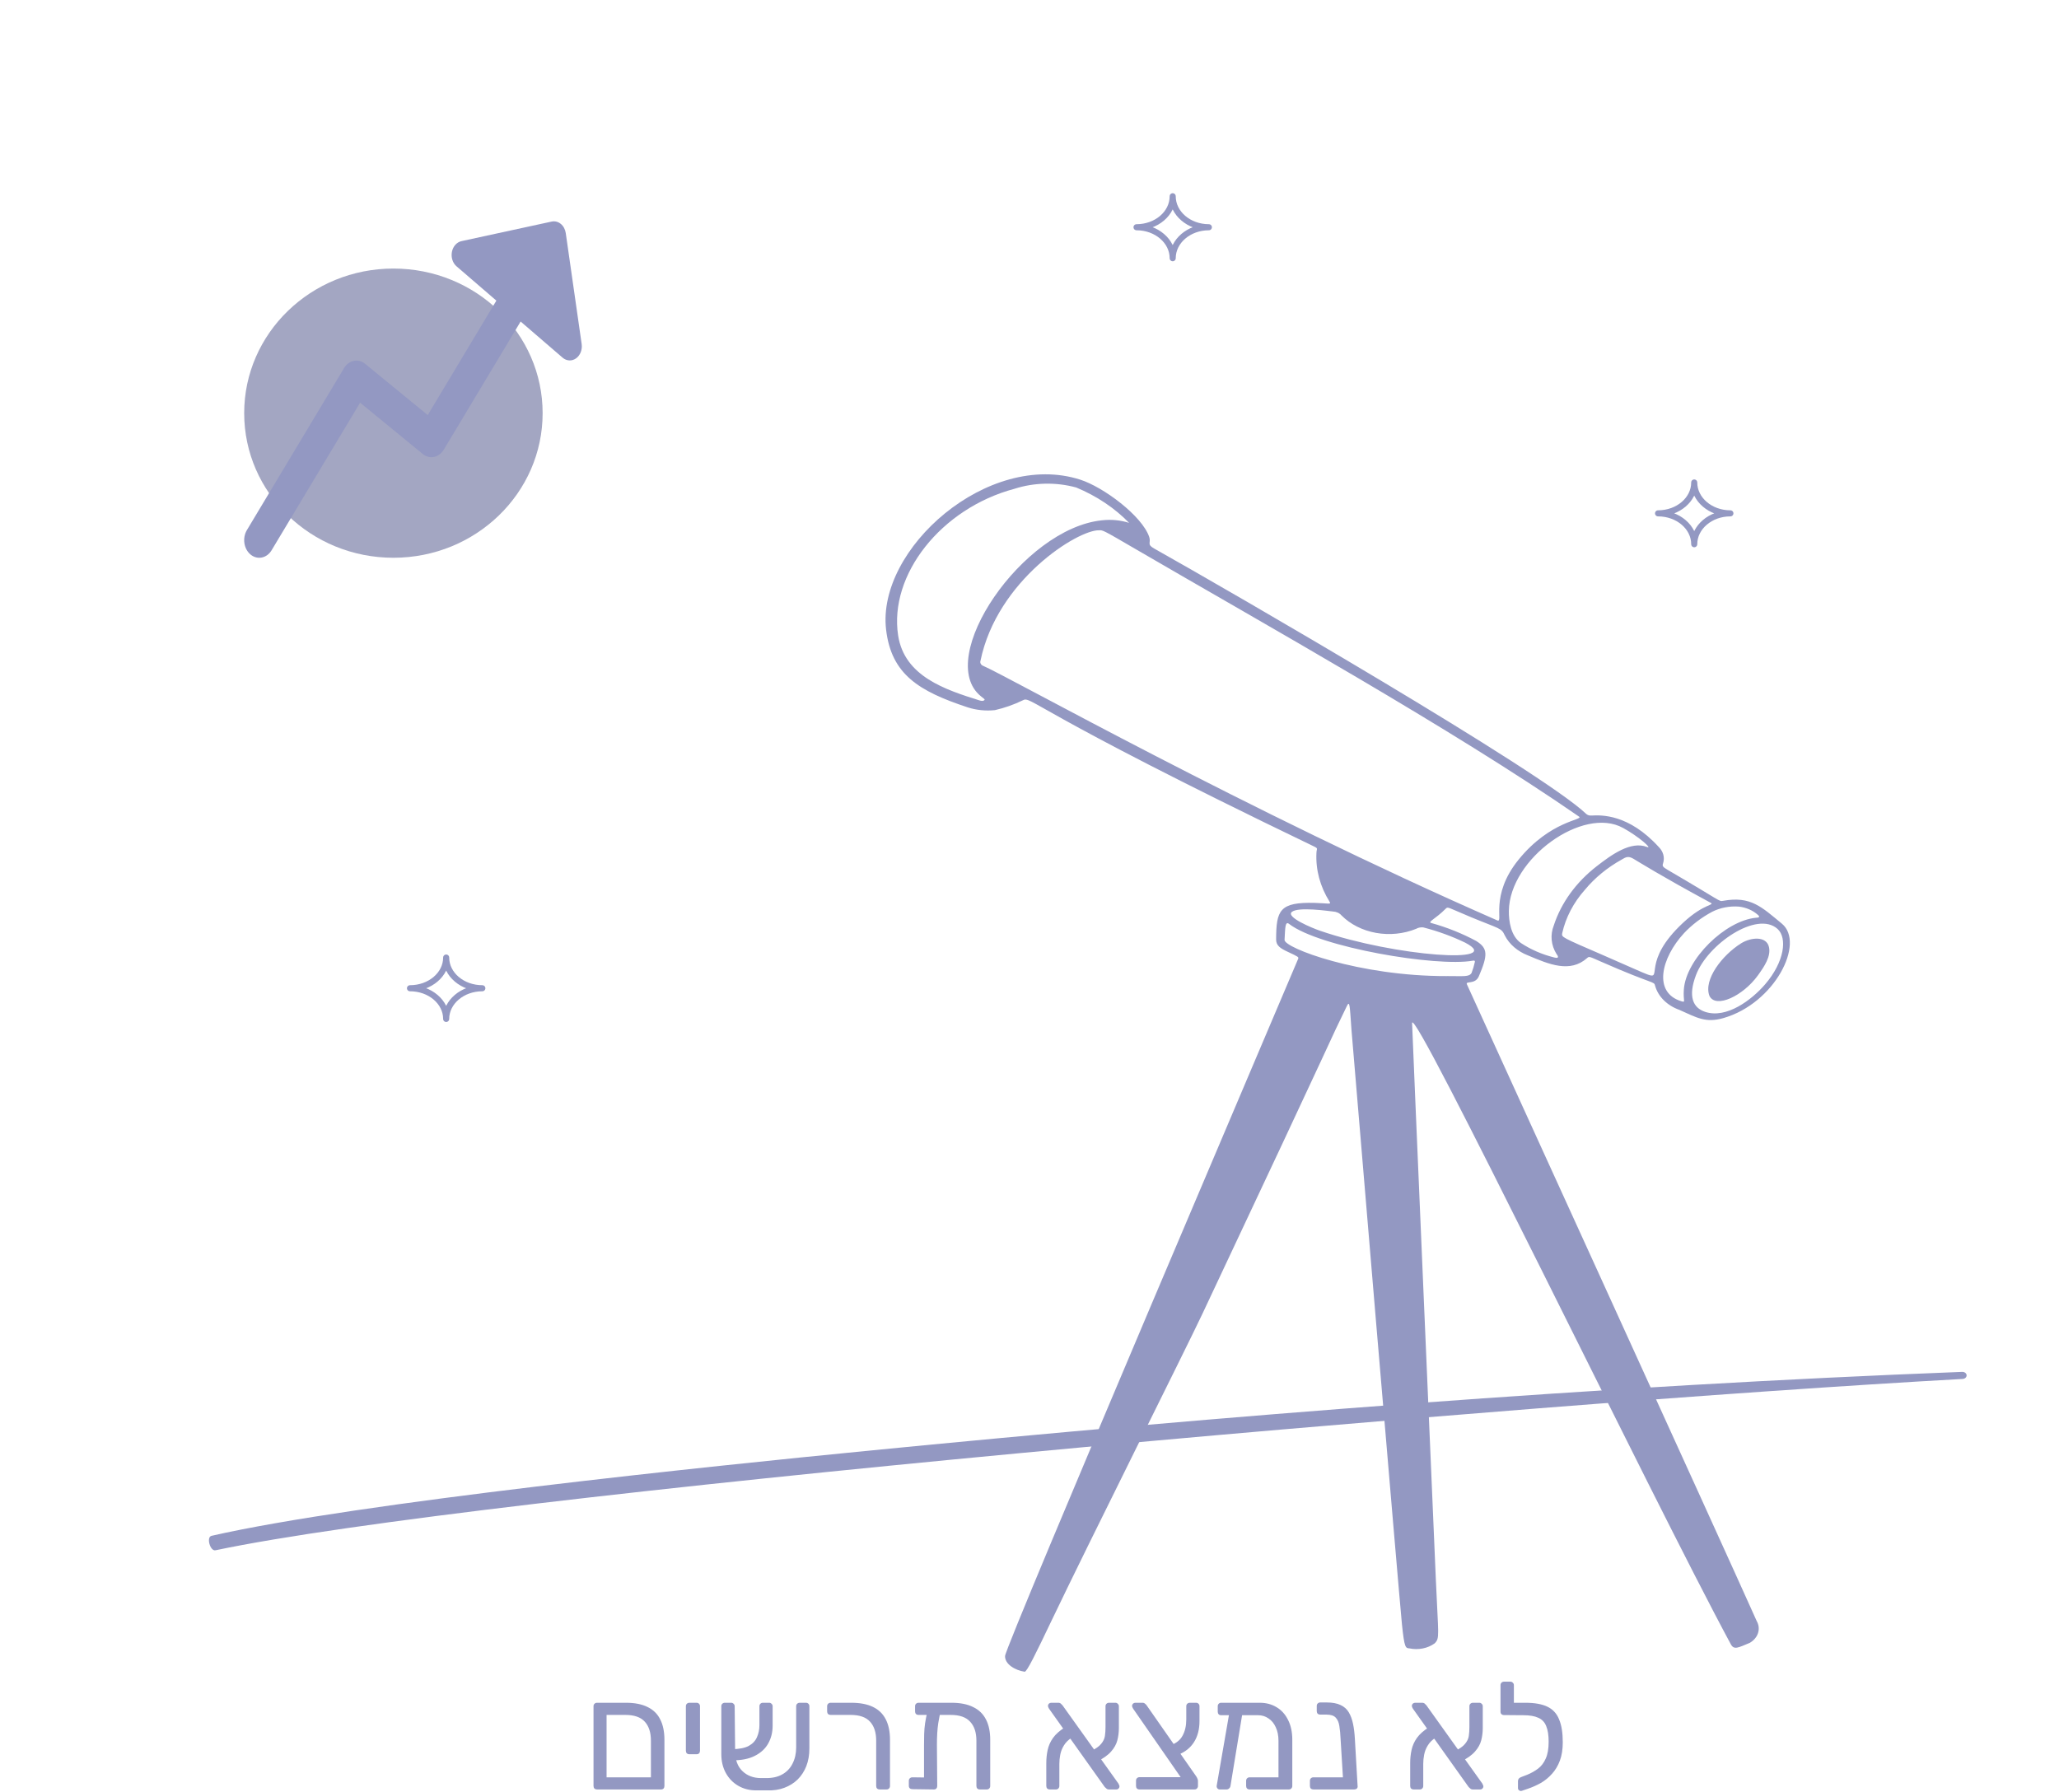
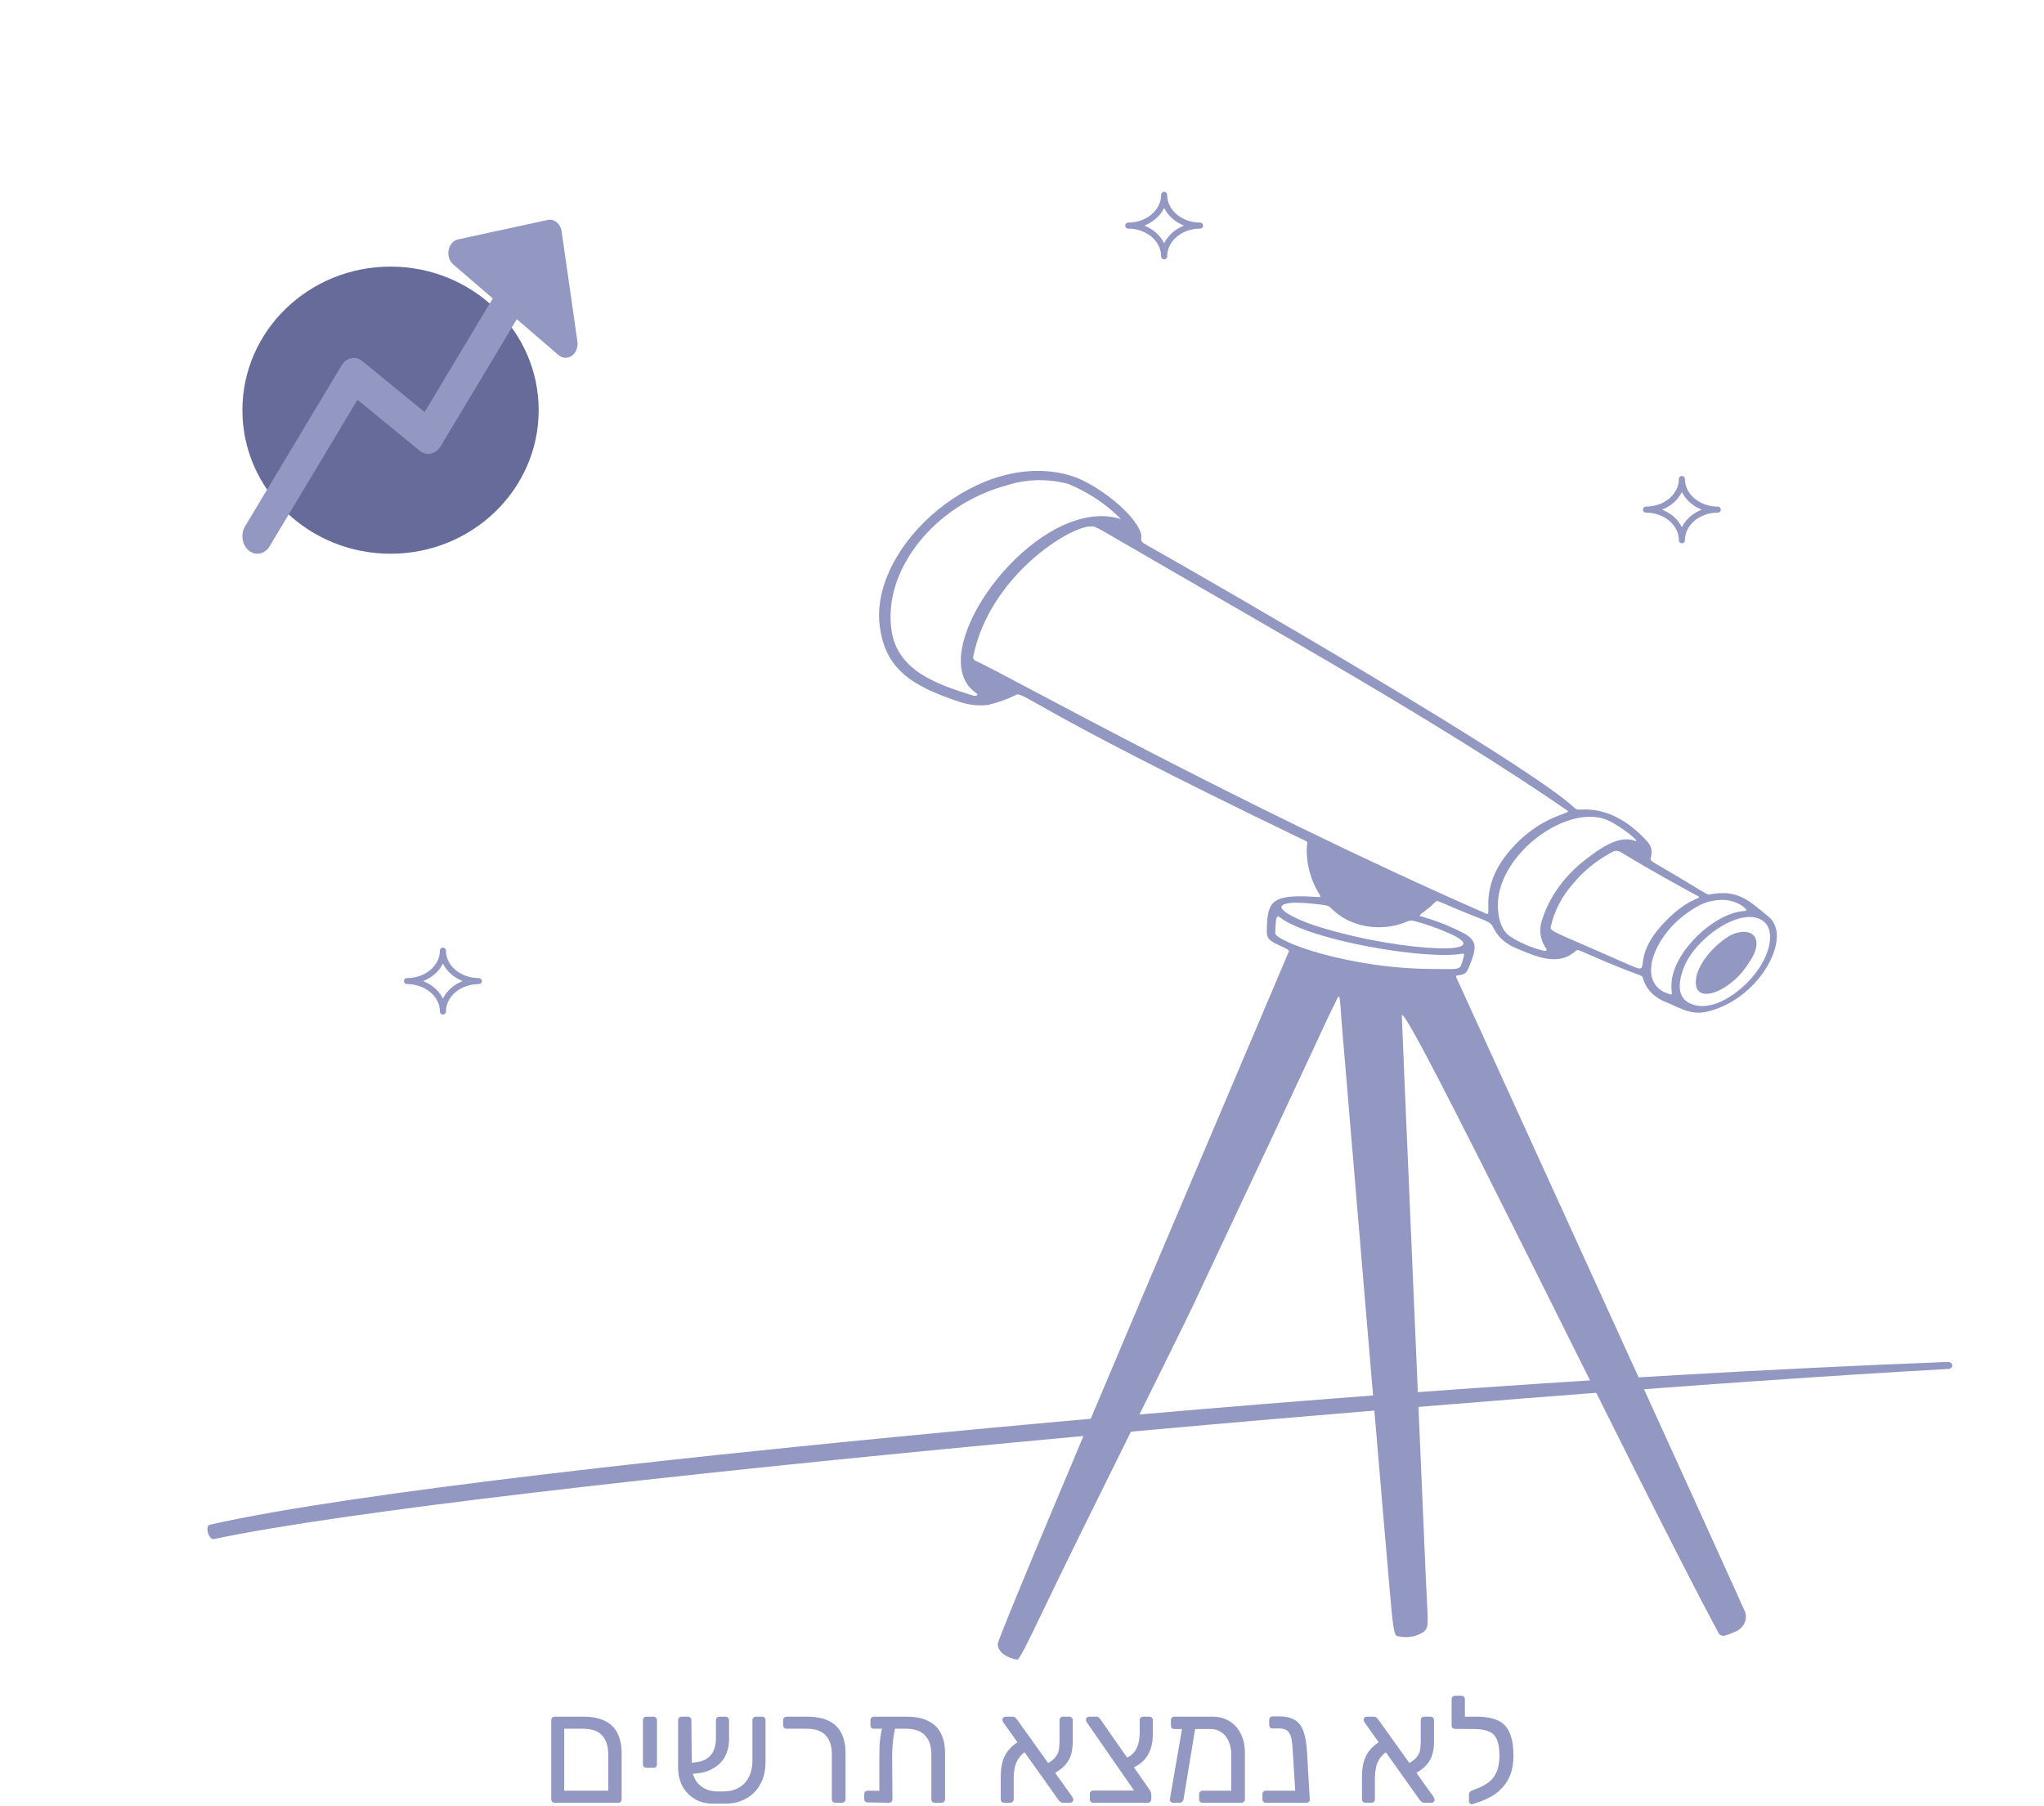
- <svg xmlns="http://www.w3.org/2000/svg" width="678" height="590" viewBox="0 0 678 590" fill="none">
-   <path d="M196.587 589.295C196.254 589.295 195.97 589.195 195.737 588.995C195.537 588.761 195.437 588.478 195.437 588.145V561.895C195.437 561.561 195.537 561.295 195.737 561.095C195.97 560.861 196.254 560.745 196.587 560.745H206.137C209.004 560.745 211.37 561.211 213.237 562.145C215.104 563.045 216.487 564.395 217.387 566.195C218.32 567.995 218.787 570.245 218.787 572.945V588.145C218.787 588.478 218.687 588.761 218.487 588.995C218.287 589.195 218.004 589.295 217.637 589.295H196.587ZM199.737 585.295H214.337V573.195C214.337 570.528 213.67 568.461 212.337 566.995C211.004 565.495 208.854 564.745 205.887 564.745H199.737V585.295ZM226.999 577.695C226.665 577.695 226.382 577.595 226.149 577.395C225.949 577.161 225.849 576.878 225.849 576.545V561.895C225.849 561.561 225.949 561.295 226.149 561.095C226.382 560.861 226.665 560.745 226.999 560.745H229.349C229.715 560.745 229.999 560.861 230.199 561.095C230.399 561.295 230.499 561.561 230.499 561.895V576.545C230.499 576.878 230.399 577.161 230.199 577.395C229.999 577.595 229.715 577.695 229.349 577.695H226.999ZM252.118 585.545C254.284 585.578 256.101 585.178 257.568 584.345C259.068 583.511 260.201 582.328 260.968 580.795C261.768 579.228 262.168 577.445 262.168 575.445V561.895C262.168 561.561 262.268 561.295 262.468 561.095C262.701 560.861 262.984 560.745 263.318 560.745H265.368C265.734 560.745 266.018 560.861 266.218 561.095C266.418 561.295 266.518 561.561 266.518 561.895V575.795C266.518 577.928 266.184 579.861 265.518 581.595C264.851 583.295 263.901 584.761 262.668 585.995C261.434 587.195 259.968 588.111 258.268 588.745C256.601 589.378 254.751 589.661 252.718 589.595H248.968C246.801 589.595 244.851 589.095 243.118 588.095C241.384 587.095 240.018 585.695 239.018 583.895C238.018 582.095 237.518 580.011 237.518 577.645V561.895C237.518 561.561 237.618 561.295 237.818 561.095C238.051 560.861 238.334 560.745 238.668 560.745H240.768C241.101 560.745 241.368 560.861 241.568 561.095C241.801 561.295 241.918 561.561 241.918 561.895L242.068 576.645C242.068 579.511 242.868 581.711 244.468 583.245C246.068 584.778 248.101 585.545 250.568 585.545H252.118ZM241.018 579.695L240.918 576.045C243.384 576.011 245.268 575.645 246.568 574.945C247.868 574.211 248.768 573.245 249.268 572.045C249.801 570.845 250.068 569.528 250.068 568.095V561.895C250.068 561.561 250.168 561.295 250.368 561.095C250.568 560.861 250.851 560.745 251.218 560.745H253.268C253.601 560.745 253.868 560.861 254.068 561.095C254.301 561.295 254.418 561.561 254.418 561.895V568.295C254.418 570.461 253.934 572.411 252.968 574.145C252.001 575.878 250.518 577.245 248.518 578.245C246.551 579.245 244.051 579.728 241.018 579.695ZM289.663 589.295C289.33 589.295 289.047 589.195 288.813 588.995C288.613 588.761 288.513 588.478 288.513 588.145V573.195C288.513 570.528 287.847 568.461 286.513 566.995C285.18 565.495 283.03 564.745 280.063 564.745H273.513C273.18 564.745 272.897 564.645 272.663 564.445C272.463 564.211 272.363 563.928 272.363 563.595V561.895C272.363 561.561 272.463 561.295 272.663 561.095C272.897 560.861 273.18 560.745 273.513 560.745H280.313C283.18 560.745 285.547 561.195 287.413 562.095C289.313 562.995 290.73 564.361 291.663 566.195C292.597 567.995 293.063 570.245 293.063 572.945V588.145C293.063 588.478 292.947 588.761 292.713 588.995C292.513 589.195 292.247 589.295 291.913 589.295H289.663ZM302.466 564.745C302.133 564.745 301.85 564.645 301.616 564.445C301.416 564.211 301.316 563.928 301.316 563.595V561.895C301.316 561.561 301.416 561.295 301.616 561.095C301.85 560.861 302.133 560.745 302.466 560.745H313.316C316.183 560.745 318.55 561.211 320.416 562.145C322.316 563.045 323.733 564.411 324.666 566.245C325.6 568.045 326.066 570.278 326.066 572.945V588.145C326.066 588.478 325.95 588.761 325.716 588.995C325.516 589.195 325.25 589.295 324.916 589.295H322.666C322.3 589.295 322.016 589.195 321.816 588.995C321.616 588.761 321.516 588.478 321.516 588.145V573.195C321.516 570.528 320.833 568.461 319.466 566.995C318.133 565.495 315.983 564.745 313.016 564.745H302.466ZM306.966 562.295H308.216C308.716 562.295 309.083 562.428 309.316 562.695C309.583 562.928 309.7 563.228 309.666 563.595C309.4 564.995 309.166 566.261 308.966 567.395C308.8 568.528 308.683 569.661 308.616 570.795C308.55 571.895 308.516 573.145 308.516 574.545L308.616 588.145C308.616 588.478 308.516 588.761 308.316 588.995C308.116 589.195 307.85 589.295 307.516 589.295L300.416 589.195C300.083 589.195 299.8 589.095 299.566 588.895C299.366 588.695 299.266 588.411 299.266 588.045V586.445C299.266 586.111 299.366 585.845 299.566 585.645C299.8 585.411 300.083 585.295 300.416 585.295L304.266 585.345V574.745C304.266 573.378 304.283 572.128 304.316 570.995C304.35 569.828 304.45 568.661 304.616 567.495C304.783 566.328 305.05 565.011 305.416 563.545C305.516 563.178 305.666 562.878 305.866 562.645C306.1 562.411 306.466 562.295 306.966 562.295ZM365.18 589.295C364.813 589.295 364.53 589.195 364.33 588.995C364.13 588.795 363.947 588.628 363.78 588.495L345.43 562.695C345.197 562.328 345.08 562.011 345.08 561.745C345.08 561.478 345.18 561.245 345.38 561.045C345.613 560.845 345.863 560.745 346.13 560.745H348.43C348.83 560.745 349.13 560.845 349.33 561.045C349.563 561.245 349.747 561.428 349.88 561.595L368.28 587.345C368.413 587.578 368.497 587.761 368.53 587.895C368.597 588.028 368.63 588.161 368.63 588.295C368.63 588.561 368.53 588.795 368.33 588.995C368.13 589.195 367.88 589.295 367.58 589.295H365.18ZM345.68 589.295C345.347 589.295 345.063 589.195 344.83 588.995C344.63 588.761 344.53 588.478 344.53 588.145V580.645C344.53 579.111 344.68 577.661 344.98 576.295C345.28 574.895 345.863 573.578 346.73 572.345C347.63 571.078 348.963 569.895 350.73 568.795L353.03 572.145C351.83 572.911 350.93 573.795 350.33 574.795C349.73 575.761 349.33 576.778 349.13 577.845C348.93 578.878 348.83 579.878 348.83 580.845V588.145C348.83 588.478 348.713 588.761 348.48 588.995C348.28 589.195 348.013 589.295 347.68 589.295H345.68ZM361.18 580.145L359.13 576.695C360.763 575.928 361.913 575.128 362.58 574.295C363.28 573.461 363.697 572.595 363.83 571.695C363.963 570.761 364.03 569.795 364.03 568.795V561.895C364.03 561.561 364.13 561.295 364.33 561.095C364.563 560.861 364.847 560.745 365.18 560.745H367.28C367.613 560.745 367.88 560.861 368.08 561.095C368.313 561.295 368.43 561.561 368.43 561.895V569.045C368.43 570.445 368.263 571.795 367.93 573.095C367.597 574.395 366.913 575.628 365.88 576.795C364.88 577.961 363.313 579.078 361.18 580.145ZM375.225 589.295C374.891 589.295 374.608 589.195 374.375 588.995C374.175 588.761 374.075 588.478 374.075 588.145V586.395C374.075 586.061 374.175 585.795 374.375 585.595C374.608 585.361 374.891 585.245 375.225 585.245H388.775L373.125 562.695C373.025 562.495 372.941 562.328 372.875 562.195C372.808 562.028 372.775 561.878 372.775 561.745C372.775 561.478 372.875 561.245 373.075 561.045C373.308 560.845 373.558 560.745 373.825 560.745H376.225C376.558 560.745 376.825 560.845 377.025 561.045C377.258 561.211 377.441 561.395 377.575 561.595L393.875 584.945C394.041 585.178 394.175 585.428 394.275 585.695C394.408 585.928 394.475 586.195 394.475 586.495V588.145C394.475 588.478 394.358 588.761 394.125 588.995C393.925 589.195 393.658 589.295 393.325 589.295H375.225ZM387.875 577.895L385.675 574.645C387.408 574.011 388.658 572.978 389.425 571.545C390.225 570.078 390.625 568.295 390.625 566.195V561.895C390.625 561.561 390.725 561.295 390.925 561.095C391.158 560.861 391.441 560.745 391.775 560.745H393.825C394.191 560.745 394.475 560.861 394.675 561.095C394.875 561.295 394.975 561.561 394.975 561.895V566.795C394.975 569.495 394.375 571.795 393.175 573.695C391.975 575.595 390.208 576.995 387.875 577.895ZM414.285 564.845H402.135C401.768 564.845 401.485 564.745 401.285 564.545C401.085 564.311 400.985 564.028 400.985 563.695V561.895C400.985 561.561 401.085 561.295 401.285 561.095C401.485 560.861 401.768 560.745 402.135 560.745H414.835C416.901 560.745 418.735 561.228 420.335 562.195C421.968 563.161 423.235 564.561 424.135 566.395C425.068 568.195 425.535 570.378 425.535 572.945V588.145C425.535 588.478 425.418 588.761 425.185 588.995C424.985 589.195 424.718 589.295 424.385 589.295H411.485C411.151 589.295 410.868 589.195 410.635 588.995C410.435 588.761 410.335 588.478 410.335 588.145V586.445C410.335 586.111 410.435 585.845 410.635 585.645C410.868 585.411 411.151 585.295 411.485 585.295H420.985V573.245C420.985 571.545 420.685 570.061 420.085 568.795C419.518 567.528 418.718 566.561 417.685 565.895C416.685 565.195 415.551 564.845 414.285 564.845ZM401.635 589.295C401.335 589.295 401.085 589.178 400.885 588.945C400.685 588.711 400.601 588.428 400.635 588.095L404.885 563.595C404.951 563.261 405.101 563.011 405.335 562.845C405.568 562.645 405.851 562.578 406.185 562.645L408.185 562.745C408.518 562.778 408.785 562.928 408.985 563.195C409.185 563.428 409.235 563.711 409.135 564.045L405.185 588.095C405.151 588.428 405.001 588.711 404.735 588.945C404.501 589.178 404.218 589.295 403.885 589.295H401.635ZM432.487 589.295C432.154 589.295 431.87 589.195 431.637 588.995C431.437 588.761 431.337 588.478 431.337 588.145V586.445C431.337 586.111 431.437 585.845 431.637 585.645C431.87 585.411 432.154 585.295 432.487 585.295H446.587V588.345C446.587 588.678 446.47 588.928 446.237 589.095C446.037 589.228 445.77 589.295 445.437 589.295H432.487ZM443.537 589.295C443.204 589.295 442.937 589.195 442.737 588.995C442.57 588.761 442.454 588.478 442.387 588.145L441.437 572.695C441.37 571.061 441.237 569.645 441.037 568.445C440.87 567.245 440.47 566.311 439.837 565.645C439.237 564.978 438.22 564.645 436.787 564.645H434.737C434.404 564.645 434.12 564.545 433.887 564.345C433.687 564.111 433.587 563.828 433.587 563.495V561.795C433.587 561.461 433.687 561.195 433.887 560.995C434.12 560.761 434.404 560.645 434.737 560.645H436.837C438.737 560.645 440.27 560.928 441.437 561.495C442.604 562.028 443.504 562.828 444.137 563.895C444.77 564.961 445.237 566.228 445.537 567.695C445.837 569.128 446.037 570.745 446.137 572.545L447.037 588.145C447.104 588.478 447.02 588.761 446.787 588.995C446.554 589.195 446.27 589.295 445.937 589.295H443.537ZM485.004 589.295C484.638 589.295 484.354 589.195 484.154 588.995C483.954 588.795 483.771 588.628 483.604 588.495L465.254 562.695C465.021 562.328 464.904 562.011 464.904 561.745C464.904 561.478 465.004 561.245 465.204 561.045C465.438 560.845 465.688 560.745 465.954 560.745H468.254C468.654 560.745 468.954 560.845 469.154 561.045C469.388 561.245 469.571 561.428 469.704 561.595L488.104 587.345C488.238 587.578 488.321 587.761 488.354 587.895C488.421 588.028 488.454 588.161 488.454 588.295C488.454 588.561 488.354 588.795 488.154 588.995C487.954 589.195 487.704 589.295 487.404 589.295H485.004ZM465.504 589.295C465.171 589.295 464.888 589.195 464.654 588.995C464.454 588.761 464.354 588.478 464.354 588.145V580.645C464.354 579.111 464.504 577.661 464.804 576.295C465.104 574.895 465.688 573.578 466.554 572.345C467.454 571.078 468.788 569.895 470.554 568.795L472.854 572.145C471.654 572.911 470.754 573.795 470.154 574.795C469.554 575.761 469.154 576.778 468.954 577.845C468.754 578.878 468.654 579.878 468.654 580.845V588.145C468.654 588.478 468.538 588.761 468.304 588.995C468.104 589.195 467.838 589.295 467.504 589.295H465.504ZM481.004 580.145L478.954 576.695C480.588 575.928 481.738 575.128 482.404 574.295C483.104 573.461 483.521 572.595 483.654 571.695C483.788 570.761 483.854 569.795 483.854 568.795V561.895C483.854 561.561 483.954 561.295 484.154 561.095C484.388 560.861 484.671 560.745 485.004 560.745H487.104C487.438 560.745 487.704 560.861 487.904 561.095C488.138 561.295 488.254 561.561 488.254 561.895V569.045C488.254 570.445 488.088 571.795 487.754 573.095C487.421 574.395 486.738 575.628 485.704 576.795C484.704 577.961 483.138 579.078 481.004 580.145ZM501.099 589.745C500.799 589.845 500.515 589.795 500.249 589.595C499.982 589.428 499.849 589.178 499.849 588.845V586.545C499.849 586.245 499.932 585.978 500.099 585.745C500.299 585.511 500.582 585.328 500.949 585.195L502.899 584.445C504.199 583.911 505.382 583.245 506.449 582.445C507.549 581.611 508.399 580.495 508.999 579.095C509.632 577.695 509.949 575.861 509.949 573.595C509.949 571.428 509.682 569.711 509.149 568.445C508.649 567.145 507.782 566.228 506.549 565.695C505.349 565.128 503.699 564.845 501.599 564.845H500.099C499.765 564.845 499.482 564.745 499.249 564.545C499.049 564.311 498.949 564.028 498.949 563.695V561.895C498.949 561.561 499.049 561.295 499.249 561.095C499.482 560.861 499.765 560.745 500.099 560.745H502.299C505.332 560.745 507.749 561.178 509.549 562.045C511.349 562.911 512.632 564.311 513.399 566.245C514.199 568.145 514.599 570.645 514.599 573.745C514.599 576.078 514.282 578.095 513.649 579.795C513.015 581.495 512.149 582.945 511.049 584.145C509.982 585.345 508.765 586.345 507.399 587.145C506.032 587.911 504.615 588.545 503.149 589.045L501.099 589.745ZM501.199 564.845L495.249 564.795C494.915 564.795 494.632 564.695 494.399 564.495C494.199 564.295 494.099 564.028 494.099 563.695V554.945C494.099 554.611 494.199 554.345 494.399 554.145C494.632 553.911 494.915 553.795 495.249 553.795H497.349C497.682 553.795 497.949 553.911 498.149 554.145C498.382 554.345 498.499 554.611 498.499 554.945V560.745H501.299L501.199 564.845Z" fill="#9398C2" />
-   <path opacity="0.6" d="M178.682 136.06C178.682 162.36 156.683 183.68 129.545 183.68C102.407 183.68 80.407 162.36 80.407 136.06C80.407 109.759 102.407 88.439 129.545 88.439C156.683 88.439 178.682 109.759 178.682 136.06Z" fill="#666B99" />
+ <svg xmlns="http://www.w3.org/2000/svg" width="678" height="599" viewBox="0 0 678 599" fill="none">
+   <path d="M184 598C183.667 598 183.383 597.9 183.15 597.7C182.95 597.467 182.85 597.183 182.85 596.85V570.6C182.85 570.267 182.95 570 183.15 569.8C183.383 569.567 183.667 569.45 184 569.45H193.55C196.417 569.45 198.783 569.917 200.65 570.85C202.517 571.75 203.9 573.1 204.8 574.9C205.733 576.7 206.2 578.95 206.2 581.65V596.85C206.2 597.183 206.1 597.467 205.9 597.7C205.7 597.9 205.417 598 205.05 598H184ZM187.15 594H201.75V581.9C201.75 579.233 201.083 577.167 199.75 575.7C198.417 574.2 196.267 573.45 193.3 573.45H187.15V594ZM214.412 586.4C214.078 586.4 213.795 586.3 213.562 586.1C213.362 585.867 213.262 585.583 213.262 585.25V570.6C213.262 570.267 213.362 570 213.562 569.8C213.795 569.567 214.078 569.45 214.412 569.45H216.762C217.128 569.45 217.412 569.567 217.612 569.8C217.812 570 217.912 570.267 217.912 570.6V585.25C217.912 585.583 217.812 585.867 217.612 586.1C217.412 586.3 217.128 586.4 216.762 586.4H214.412ZM239.53 594.25C241.697 594.283 243.514 593.883 244.98 593.05C246.48 592.217 247.614 591.033 248.38 589.5C249.18 587.933 249.58 586.15 249.58 584.15V570.6C249.58 570.267 249.68 570 249.88 569.8C250.114 569.567 250.397 569.45 250.73 569.45H252.78C253.147 569.45 253.43 569.567 253.63 569.8C253.83 570 253.93 570.267 253.93 570.6V584.5C253.93 586.633 253.597 588.567 252.93 590.3C252.264 592 251.314 593.467 250.08 594.7C248.847 595.9 247.38 596.817 245.68 597.45C244.014 598.083 242.164 598.367 240.13 598.3H236.38C234.214 598.3 232.264 597.8 230.53 596.8C228.797 595.8 227.43 594.4 226.43 592.6C225.43 590.8 224.93 588.717 224.93 586.35V570.6C224.93 570.267 225.03 570 225.23 569.8C225.464 569.567 225.747 569.45 226.08 569.45H228.18C228.514 569.45 228.78 569.567 228.98 569.8C229.214 570 229.33 570.267 229.33 570.6L229.48 585.35C229.48 588.217 230.28 590.417 231.88 591.95C233.48 593.483 235.514 594.25 237.98 594.25H239.53ZM228.43 588.4L228.33 584.75C230.797 584.717 232.68 584.35 233.98 583.65C235.28 582.917 236.18 581.95 236.68 580.75C237.214 579.55 237.48 578.233 237.48 576.8V570.6C237.48 570.267 237.58 570 237.78 569.8C237.98 569.567 238.264 569.45 238.63 569.45H240.68C241.014 569.45 241.28 569.567 241.48 569.8C241.714 570 241.83 570.267 241.83 570.6V577C241.83 579.167 241.347 581.117 240.38 582.85C239.414 584.583 237.93 585.95 235.93 586.95C233.964 587.95 231.464 588.433 228.43 588.4ZM277.076 598C276.743 598 276.46 597.9 276.226 597.7C276.026 597.467 275.926 597.183 275.926 596.85V581.9C275.926 579.233 275.26 577.167 273.926 575.7C272.593 574.2 270.443 573.45 267.476 573.45H260.926C260.593 573.45 260.31 573.35 260.076 573.15C259.876 572.917 259.776 572.633 259.776 572.3V570.6C259.776 570.267 259.876 570 260.076 569.8C260.31 569.567 260.593 569.45 260.926 569.45H267.726C270.593 569.45 272.96 569.9 274.826 570.8C276.726 571.7 278.143 573.067 279.076 574.9C280.01 576.7 280.476 578.95 280.476 581.65V596.85C280.476 597.183 280.36 597.467 280.126 597.7C279.926 597.9 279.66 598 279.326 598H277.076ZM289.879 573.45C289.546 573.45 289.263 573.35 289.029 573.15C288.829 572.917 288.729 572.633 288.729 572.3V570.6C288.729 570.267 288.829 570 289.029 569.8C289.263 569.567 289.546 569.45 289.879 569.45H300.729C303.596 569.45 305.963 569.917 307.829 570.85C309.729 571.75 311.146 573.117 312.079 574.95C313.013 576.75 313.479 578.983 313.479 581.65V596.85C313.479 597.183 313.363 597.467 313.129 597.7C312.929 597.9 312.663 598 312.329 598H310.079C309.713 598 309.429 597.9 309.229 597.7C309.029 597.467 308.929 597.183 308.929 596.85V581.9C308.929 579.233 308.246 577.167 306.879 575.7C305.546 574.2 303.396 573.45 300.429 573.45H289.879ZM294.379 571H295.629C296.129 571 296.496 571.133 296.729 571.4C296.996 571.633 297.113 571.933 297.079 572.3C296.813 573.7 296.579 574.967 296.379 576.1C296.213 577.233 296.096 578.367 296.029 579.5C295.963 580.6 295.929 581.85 295.929 583.25L296.029 596.85C296.029 597.183 295.929 597.467 295.729 597.7C295.529 597.9 295.263 598 294.929 598L287.829 597.9C287.496 597.9 287.213 597.8 286.979 597.6C286.779 597.4 286.679 597.117 286.679 596.75V595.15C286.679 594.817 286.779 594.55 286.979 594.35C287.213 594.117 287.496 594 287.829 594L291.679 594.05V583.45C291.679 582.083 291.696 580.833 291.729 579.7C291.763 578.533 291.863 577.367 292.029 576.2C292.196 575.033 292.463 573.717 292.829 572.25C292.929 571.883 293.079 571.583 293.279 571.35C293.513 571.117 293.879 571 294.379 571ZM352.593 598C352.226 598 351.943 597.9 351.743 597.7C351.543 597.5 351.36 597.333 351.193 597.2L332.843 571.4C332.61 571.033 332.493 570.717 332.493 570.45C332.493 570.183 332.593 569.95 332.793 569.75C333.026 569.55 333.276 569.45 333.543 569.45H335.843C336.243 569.45 336.543 569.55 336.743 569.75C336.976 569.95 337.16 570.133 337.293 570.3L355.693 596.05C355.826 596.283 355.91 596.467 355.943 596.6C356.01 596.733 356.043 596.867 356.043 597C356.043 597.267 355.943 597.5 355.743 597.7C355.543 597.9 355.293 598 354.993 598H352.593ZM333.093 598C332.76 598 332.476 597.9 332.243 597.7C332.043 597.467 331.943 597.183 331.943 596.85V589.35C331.943 587.817 332.093 586.367 332.393 585C332.693 583.6 333.276 582.283 334.143 581.05C335.043 579.783 336.376 578.6 338.143 577.5L340.443 580.85C339.243 581.617 338.343 582.5 337.743 583.5C337.143 584.467 336.743 585.483 336.543 586.55C336.343 587.583 336.243 588.583 336.243 589.55V596.85C336.243 597.183 336.126 597.467 335.893 597.7C335.693 597.9 335.426 598 335.093 598H333.093ZM348.593 588.85L346.543 585.4C348.176 584.633 349.326 583.833 349.993 583C350.693 582.167 351.11 581.3 351.243 580.4C351.376 579.467 351.443 578.5 351.443 577.5V570.6C351.443 570.267 351.543 570 351.743 569.8C351.976 569.567 352.26 569.45 352.593 569.45H354.693C355.026 569.45 355.293 569.567 355.493 569.8C355.726 570 355.843 570.267 355.843 570.6V577.75C355.843 579.15 355.676 580.5 355.343 581.8C355.01 583.1 354.326 584.333 353.293 585.5C352.293 586.667 350.726 587.783 348.593 588.85ZM362.638 598C362.304 598 362.021 597.9 361.788 597.7C361.588 597.467 361.488 597.183 361.488 596.85V595.1C361.488 594.767 361.588 594.5 361.788 594.3C362.021 594.067 362.304 593.95 362.638 593.95H376.188L360.538 571.4C360.438 571.2 360.354 571.033 360.288 570.9C360.221 570.733 360.188 570.583 360.188 570.45C360.188 570.183 360.288 569.95 360.488 569.75C360.721 569.55 360.971 569.45 361.238 569.45H363.638C363.971 569.45 364.238 569.55 364.438 569.75C364.671 569.917 364.854 570.1 364.988 570.3L381.288 593.65C381.454 593.883 381.588 594.133 381.688 594.4C381.821 594.633 381.888 594.9 381.888 595.2V596.85C381.888 597.183 381.771 597.467 381.538 597.7C381.338 597.9 381.071 598 380.738 598H362.638ZM375.288 586.6L373.088 583.35C374.821 582.717 376.071 581.683 376.838 580.25C377.638 578.783 378.038 577 378.038 574.9V570.6C378.038 570.267 378.138 570 378.338 569.8C378.571 569.567 378.854 569.45 379.188 569.45H381.238C381.604 569.45 381.888 569.567 382.088 569.8C382.288 570 382.388 570.267 382.388 570.6V575.5C382.388 578.2 381.788 580.5 380.588 582.4C379.388 584.3 377.621 585.7 375.288 586.6ZM401.698 573.55H389.548C389.181 573.55 388.898 573.45 388.698 573.25C388.498 573.017 388.398 572.733 388.398 572.4V570.6C388.398 570.267 388.498 570 388.698 569.8C388.898 569.567 389.181 569.45 389.548 569.45H402.248C404.314 569.45 406.148 569.933 407.748 570.9C409.381 571.867 410.648 573.267 411.548 575.1C412.481 576.9 412.948 579.083 412.948 581.65V596.85C412.948 597.183 412.831 597.467 412.598 597.7C412.398 597.9 412.131 598 411.798 598H398.898C398.564 598 398.281 597.9 398.048 597.7C397.848 597.467 397.748 597.183 397.748 596.85V595.15C397.748 594.817 397.848 594.55 398.048 594.35C398.281 594.117 398.564 594 398.898 594H408.398V581.95C408.398 580.25 408.098 578.767 407.498 577.5C406.931 576.233 406.131 575.267 405.098 574.6C404.098 573.9 402.964 573.55 401.698 573.55ZM389.048 598C388.748 598 388.498 597.883 388.298 597.65C388.098 597.417 388.014 597.133 388.048 596.8L392.298 572.3C392.364 571.967 392.514 571.717 392.748 571.55C392.981 571.35 393.264 571.283 393.598 571.35L395.598 571.45C395.931 571.483 396.198 571.633 396.398 571.9C396.598 572.133 396.648 572.417 396.548 572.75L392.598 596.8C392.564 597.133 392.414 597.417 392.148 597.65C391.914 597.883 391.631 598 391.298 598H389.048ZM419.9 598C419.567 598 419.283 597.9 419.05 597.7C418.85 597.467 418.75 597.183 418.75 596.85V595.15C418.75 594.817 418.85 594.55 419.05 594.35C419.283 594.117 419.567 594 419.9 594H434V597.05C434 597.383 433.883 597.633 433.65 597.8C433.45 597.933 433.183 598 432.85 598H419.9ZM430.95 598C430.617 598 430.35 597.9 430.15 597.7C429.983 597.467 429.867 597.183 429.8 596.85L428.85 581.4C428.783 579.767 428.65 578.35 428.45 577.15C428.283 575.95 427.883 575.017 427.25 574.35C426.65 573.683 425.633 573.35 424.2 573.35H422.15C421.817 573.35 421.533 573.25 421.3 573.05C421.1 572.817 421 572.533 421 572.2V570.5C421 570.167 421.1 569.9 421.3 569.7C421.533 569.467 421.817 569.35 422.15 569.35H424.25C426.15 569.35 427.683 569.633 428.85 570.2C430.017 570.733 430.917 571.533 431.55 572.6C432.183 573.667 432.65 574.933 432.95 576.4C433.25 577.833 433.45 579.45 433.55 581.25L434.45 596.85C434.517 597.183 434.433 597.467 434.2 597.7C433.967 597.9 433.683 598 433.35 598H430.95ZM472.417 598C472.051 598 471.767 597.9 471.567 597.7C471.367 597.5 471.184 597.333 471.017 597.2L452.667 571.4C452.434 571.033 452.317 570.717 452.317 570.45C452.317 570.183 452.417 569.95 452.617 569.75C452.851 569.55 453.101 569.45 453.367 569.45H455.667C456.067 569.45 456.367 569.55 456.567 569.75C456.801 569.95 456.984 570.133 457.117 570.3L475.517 596.05C475.651 596.283 475.734 596.467 475.767 596.6C475.834 596.733 475.867 596.867 475.867 597C475.867 597.267 475.767 597.5 475.567 597.7C475.367 597.9 475.117 598 474.817 598H472.417ZM452.917 598C452.584 598 452.301 597.9 452.067 597.7C451.867 597.467 451.767 597.183 451.767 596.85V589.35C451.767 587.817 451.917 586.367 452.217 585C452.517 583.6 453.101 582.283 453.967 581.05C454.867 579.783 456.201 578.6 457.967 577.5L460.267 580.85C459.067 581.617 458.167 582.5 457.567 583.5C456.967 584.467 456.567 585.483 456.367 586.55C456.167 587.583 456.067 588.583 456.067 589.55V596.85C456.067 597.183 455.951 597.467 455.717 597.7C455.517 597.9 455.251 598 454.917 598H452.917ZM468.417 588.85L466.367 585.4C468.001 584.633 469.151 583.833 469.817 583C470.517 582.167 470.934 581.3 471.067 580.4C471.201 579.467 471.267 578.5 471.267 577.5V570.6C471.267 570.267 471.367 570 471.567 569.8C471.801 569.567 472.084 569.45 472.417 569.45H474.517C474.851 569.45 475.117 569.567 475.317 569.8C475.551 570 475.667 570.267 475.667 570.6V577.75C475.667 579.15 475.501 580.5 475.167 581.8C474.834 583.1 474.151 584.333 473.117 585.5C472.117 586.667 470.551 587.783 468.417 588.85ZM488.512 598.45C488.212 598.55 487.928 598.5 487.662 598.3C487.395 598.133 487.262 597.883 487.262 597.55V595.25C487.262 594.95 487.345 594.683 487.512 594.45C487.712 594.217 487.995 594.033 488.362 593.9L490.312 593.15C491.612 592.617 492.795 591.95 493.862 591.15C494.962 590.317 495.812 589.2 496.412 587.8C497.045 586.4 497.362 584.567 497.362 582.3C497.362 580.133 497.095 578.417 496.562 577.15C496.062 575.85 495.195 574.933 493.962 574.4C492.762 573.833 491.112 573.55 489.012 573.55H487.512C487.178 573.55 486.895 573.45 486.662 573.25C486.462 573.017 486.362 572.733 486.362 572.4V570.6C486.362 570.267 486.462 570 486.662 569.8C486.895 569.567 487.178 569.45 487.512 569.45H489.712C492.745 569.45 495.162 569.883 496.962 570.75C498.762 571.617 500.045 573.017 500.812 574.95C501.612 576.85 502.012 579.35 502.012 582.45C502.012 584.783 501.695 586.8 501.062 588.5C500.428 590.2 499.562 591.65 498.462 592.85C497.395 594.05 496.178 595.05 494.812 595.85C493.445 596.617 492.028 597.25 490.562 597.75L488.512 598.45ZM488.612 573.55L482.662 573.5C482.328 573.5 482.045 573.4 481.812 573.2C481.612 573 481.512 572.733 481.512 572.4V563.65C481.512 563.317 481.612 563.05 481.812 562.85C482.045 562.617 482.328 562.5 482.662 562.5H484.762C485.095 562.5 485.362 562.617 485.562 562.85C485.795 563.05 485.912 563.317 485.912 563.65V569.45H488.712L488.612 573.55Z" fill="#9398C2" />
+   <path d="M178.682 136.06C178.682 162.36 156.683 183.68 129.545 183.68C102.407 183.68 80.407 162.36 80.407 136.06C80.407 109.759 102.407 88.439 129.545 88.439C156.683 88.439 178.682 109.759 178.682 136.06Z" fill="#666B99" />
  <path fill-rule="evenodd" clip-rule="evenodd" d="M189.693 118.01C191.072 117.021 191.799 115.155 191.533 113.292L186.296 76.76C186.12 75.534 185.53 74.441 184.657 73.727C183.784 73.014 182.702 72.74 181.655 72.967L151.958 79.409C150.403 79.746 149.168 81.129 148.814 82.929C148.46 84.729 149.054 86.603 150.327 87.699L163.445 98.999L140.845 136.687L120.209 119.793C119.13 118.91 117.796 118.564 116.499 118.83C115.202 119.097 114.049 119.954 113.294 121.214L81.305 174.559C79.733 177.181 80.278 180.795 82.524 182.632C84.769 184.468 87.864 183.831 89.436 181.208L118.577 132.614L139.213 149.508C140.291 150.391 141.625 150.737 142.922 150.47C144.219 150.204 145.372 149.346 146.127 148.087L171.436 105.882L185.259 117.789C186.561 118.911 188.315 118.998 189.693 118.01Z" fill="#9398C2" />
  <path d="M69.638 505.771C117.722 494.806 235.284 482.725 284.791 477.852C403.679 466.15 527.468 456.353 646.165 451.777C646.525 451.774 646.874 451.887 647.138 452.093C647.403 452.296 647.559 452.579 647.579 452.878C647.599 453.18 647.477 453.474 647.243 453.702C647.009 453.931 646.677 454.075 646.318 454.103C498.49 462.291 157.324 492.333 70.964 510.528C69.181 510.901 67.879 506.172 69.638 505.771Z" fill="#9398C2" />
  <path d="M483.076 324.249C482.327 322.837 485.713 324.429 486.968 321.496C489.954 314.5 489.991 312.306 486.107 309.884C481.483 307.399 476.503 305.406 471.282 303.955C469.977 303.622 472.797 302.544 476.004 299.291C476.818 298.47 476.564 298.786 484.313 302.007C493.768 305.94 494.358 305.505 495.5 308.035C496.985 310.957 499.721 313.314 503.179 314.647C510.192 317.625 517.013 320.46 522.61 315.508C523.308 314.89 523.261 314.96 527.173 316.679C545.082 324.548 544.591 323.012 545.015 324.661C545.506 326.408 546.486 328.035 547.872 329.407C549.259 330.782 551.011 331.863 552.995 332.566C558.741 335.132 561.639 336.936 567.45 335.282C584.4 330.454 594.465 310.511 586.735 304.164C580.115 298.732 576.521 294.983 567.372 296.657C565.955 296.917 567.09 296.925 549.228 286.513C547.374 285.432 547.347 285.161 547.635 284.28C547.927 283.368 547.954 282.411 547.713 281.488C547.472 280.565 546.971 279.704 546.249 278.975C536.279 268.007 527.265 268.402 524.044 268.569C523.736 268.599 523.42 268.569 523.125 268.481C522.83 268.393 522.566 268.25 522.349 268.064C507.772 254.08 404.98 194.631 380.01 180.617C377.528 179.222 379.081 178.75 378.423 176.825C376.05 169.86 363.358 160.411 355.71 157.957C325.458 148.254 288.602 180.687 291.782 207.384C293.531 222.065 302.494 227.609 318.641 232.94C321.5 233.864 324.592 234.179 327.634 233.854C330.813 233.118 333.866 232.044 336.716 230.659C339.709 229.007 338.126 233.214 432.653 278.733C434.165 279.461 433.541 279.399 433.487 280.827C433.202 286.4 434.68 291.934 437.775 296.88C438.491 298.009 437.436 297.445 432.995 297.335C421.276 297.024 420.249 299.785 420.208 309.395C420.208 311.403 421.598 312.306 424.009 313.43C427.541 315.081 427.676 315.161 427.473 315.739C427.093 316.818 331.102 541.818 330.953 545.339C330.841 548.015 334.245 550.054 337.394 550.525C338.123 550.635 341.042 544.628 346.276 533.668C358.632 507.798 390.295 444.631 395.946 432.638C443.562 331.566 436.684 345.276 443.487 331.343C444.467 329.339 444.44 331.03 445.006 338.935C445.274 342.659 460.749 526.183 461.644 534.933C462.451 542.773 462.841 542.756 464.129 542.838C465.567 543.14 467.072 543.145 468.512 542.857C469.957 542.569 471.292 541.993 472.411 541.183C474.174 539.405 473.597 538.775 472.811 520.291C472.363 509.797 464.922 336.953 464.983 336.947C464.983 329.607 543.55 492.57 569.945 541.497C571.016 543.473 572.46 542.536 576.169 541.019C577.514 540.24 578.484 539.088 578.901 537.767C579.318 536.446 579.159 535.046 578.45 533.815C567.565 509.439 483.076 324.249 483.076 324.249ZM585.305 305.897C588.617 308.865 587.603 316.742 581.237 324.144C576.762 329.344 568.517 335.533 561.504 333.226C557.436 331.891 555.795 328.145 558.473 321.087C562.321 310.92 578.542 299.828 585.301 305.895L585.305 305.897ZM572.596 298.557C574.938 298.831 577.104 299.757 578.735 301.186C579.03 301.406 579.993 302.224 578.196 302.23C568.06 303.215 555.161 315.875 554.466 325.861C554.198 329.616 555.144 330.166 553.771 329.762C544.242 326.981 546.916 315.553 554.54 307.289C557.13 304.537 560.253 302.162 563.782 300.265C566.422 298.924 569.511 298.326 572.592 298.557H572.596ZM563.104 297.182C565.019 298.218 561.304 297.241 554.13 303.958C540.469 316.739 547.605 322.769 542.604 320.945C540.54 320.192 536.597 318.323 527.966 314.59C514.067 308.58 514.206 308.642 514.406 307.346C515.562 302.148 518.128 297.239 521.908 292.992C525.146 289.082 529.244 285.717 533.984 283.077C535.292 282.318 536.079 281.776 537.763 282.75C540.289 284.221 546.398 288.151 563.08 297.182H563.104ZM534.451 272.646C539.709 275.554 544.35 279.704 542.326 278.919C536.987 276.847 530.604 281.513 525.8 285.243C518.966 290.539 514.054 297.326 511.62 304.83C511.023 306.349 510.796 307.953 510.948 309.545C511.101 311.137 511.63 312.69 512.508 314.11C512.881 314.593 513.735 315.804 511.83 315.321C507.823 314.333 504.084 312.713 500.812 310.547C497.514 308.263 496.799 303.385 496.849 299.938C497.09 282.772 521.257 265.356 534.434 272.646H534.451ZM324.214 230.469C323.831 230.935 323.156 230.85 322.519 230.65C311.362 227.144 297.819 222.804 295.738 209.244C292.687 189.301 309.857 167.426 334.045 160.967C340.56 158.872 347.75 158.721 354.385 160.541C361.124 163.341 367.063 167.313 371.799 172.189C368.962 171.287 365.894 170.995 362.883 171.342C336.753 173.974 307.542 216.819 323.014 229.306C323.556 229.744 324.359 230.289 324.214 230.469ZM323.827 219.312C323.449 219.178 323.142 218.935 322.963 218.627C322.784 218.319 322.745 217.967 322.854 217.638C328.302 191.06 354.954 174.425 361.894 174.634C363.151 174.564 363.053 174.476 373.643 180.651C416.557 205.662 477.964 239.868 519.966 268.93C521.569 270.04 510.528 270.167 500.039 283.103C490.398 294.994 495.226 304.065 493.046 303.108C410.12 266.762 332.062 222.841 323.827 219.312ZM425.358 300.339C427.392 298.509 437.684 300.056 438.918 300.169C439.477 300.192 440.023 300.322 440.511 300.545C441.003 300.771 441.423 301.087 441.745 301.468C444.654 304.39 448.657 306.414 453.112 307.213C457.566 308.012 462.214 307.541 466.309 305.875C466.99 305.482 467.824 305.313 468.645 305.403C473.465 306.637 478.099 308.323 482.462 310.429C496.043 317.526 459.644 315.084 434.64 306.499C432.029 305.593 423.429 302.055 425.358 300.33V300.339ZM476.435 321.439C447.457 321.516 422.825 312.148 422.985 309.514C423.212 305.77 423.114 303.198 424.476 304.254C434.487 312.001 473.14 318.495 484.967 316.369C485.591 316.256 485.713 316.42 485.645 316.795C485.384 318.029 485.018 319.246 484.554 320.437C483.696 321.775 481.95 321.417 476.435 321.431V321.439Z" fill="#9398C2" />
  <path d="M562.903 327.983C565.019 332.218 573.948 327.966 578.813 321.261C581.026 318.212 583.203 314.909 582.494 311.865C581.647 308.195 576.589 308.607 573.283 310.677C567.185 314.491 560.825 322.585 562.903 327.983Z" fill="#9398C2" />
  <path d="M146.917 315.334C146.917 320.916 152.25 325.442 158.829 325.442C152.25 325.442 146.917 329.967 146.917 335.549C146.917 329.967 141.583 325.442 135.004 325.442C141.583 325.442 146.917 320.916 146.917 315.334Z" stroke="#9398C2" stroke-width="2" stroke-linecap="round" stroke-linejoin="round" />
  <path d="M557.886 158.886C557.886 164.501 563.219 169.053 569.798 169.053C563.219 169.053 557.886 173.605 557.886 179.22C557.886 173.605 552.553 169.053 545.974 169.053C552.553 169.053 557.886 164.501 557.886 158.886Z" stroke="#9398C2" stroke-width="2" stroke-linecap="round" stroke-linejoin="round" />
  <path d="M386.152 64.628C386.152 70.264 391.486 74.833 398.064 74.833C391.486 74.833 386.152 79.401 386.152 85.037C386.152 79.401 380.819 74.833 374.24 74.833C380.819 74.833 386.152 70.264 386.152 64.628Z" stroke="#9398C2" stroke-width="2" stroke-linecap="round" stroke-linejoin="round" />
</svg>
